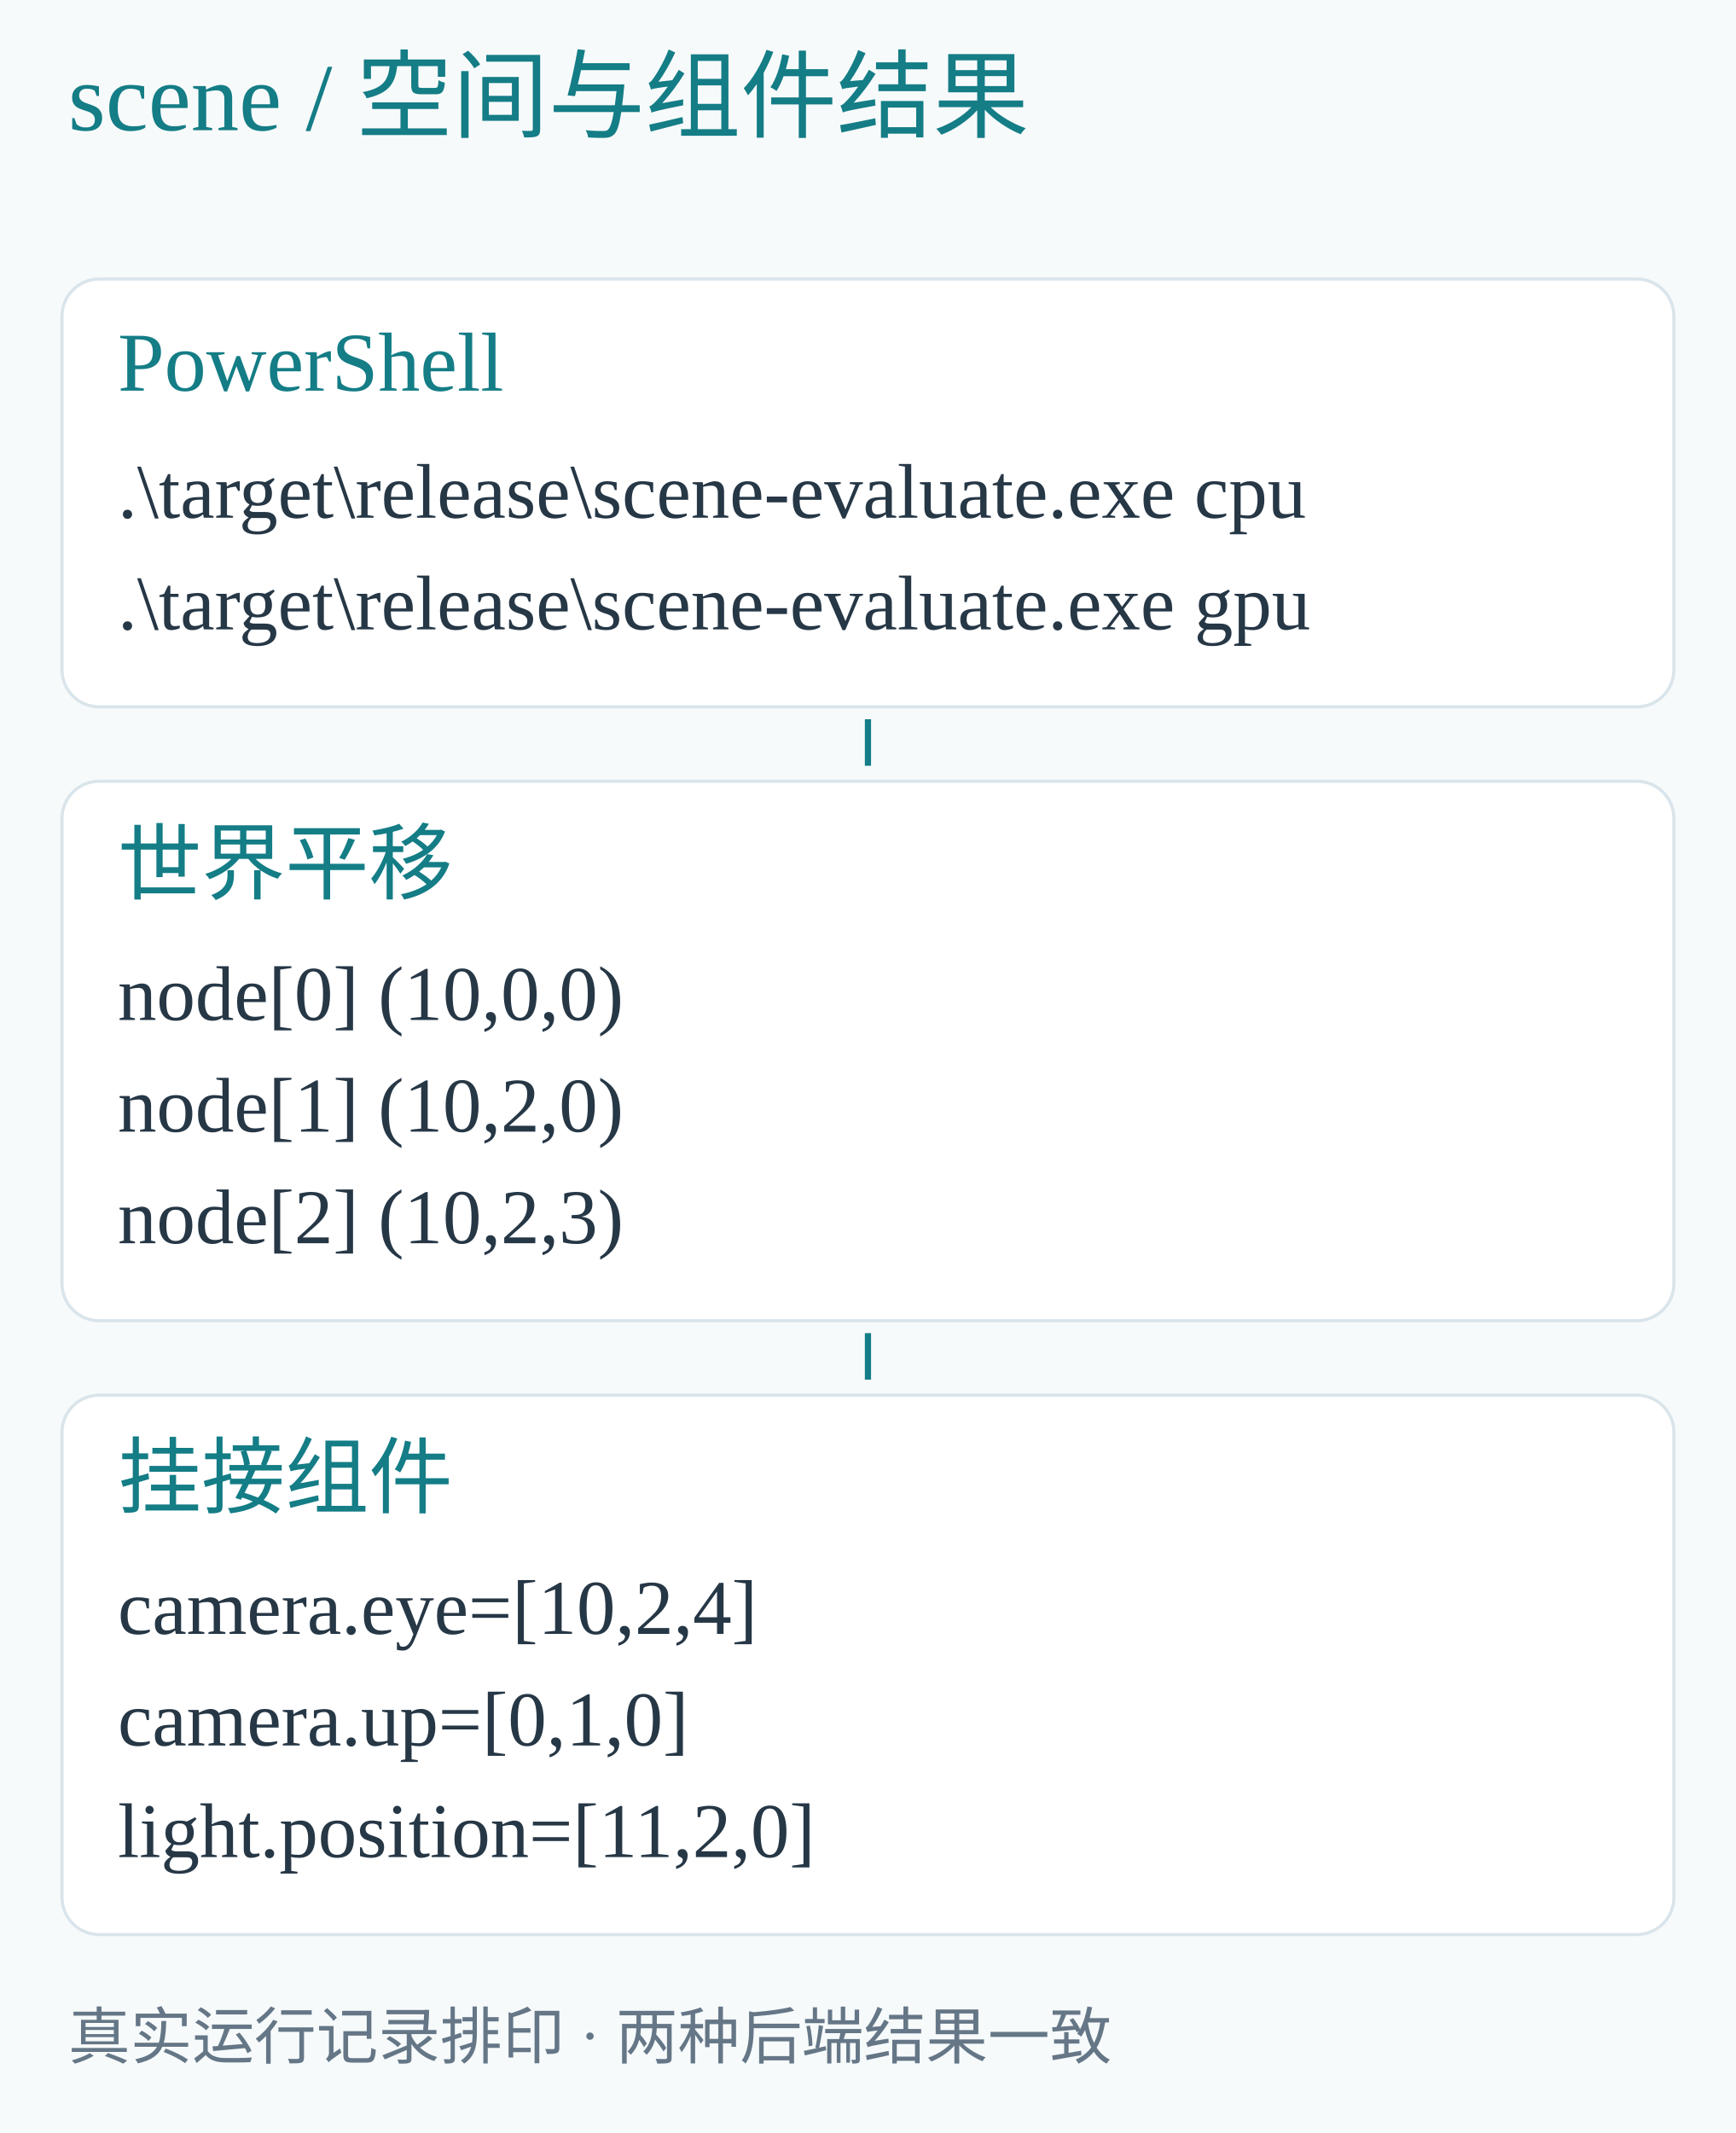
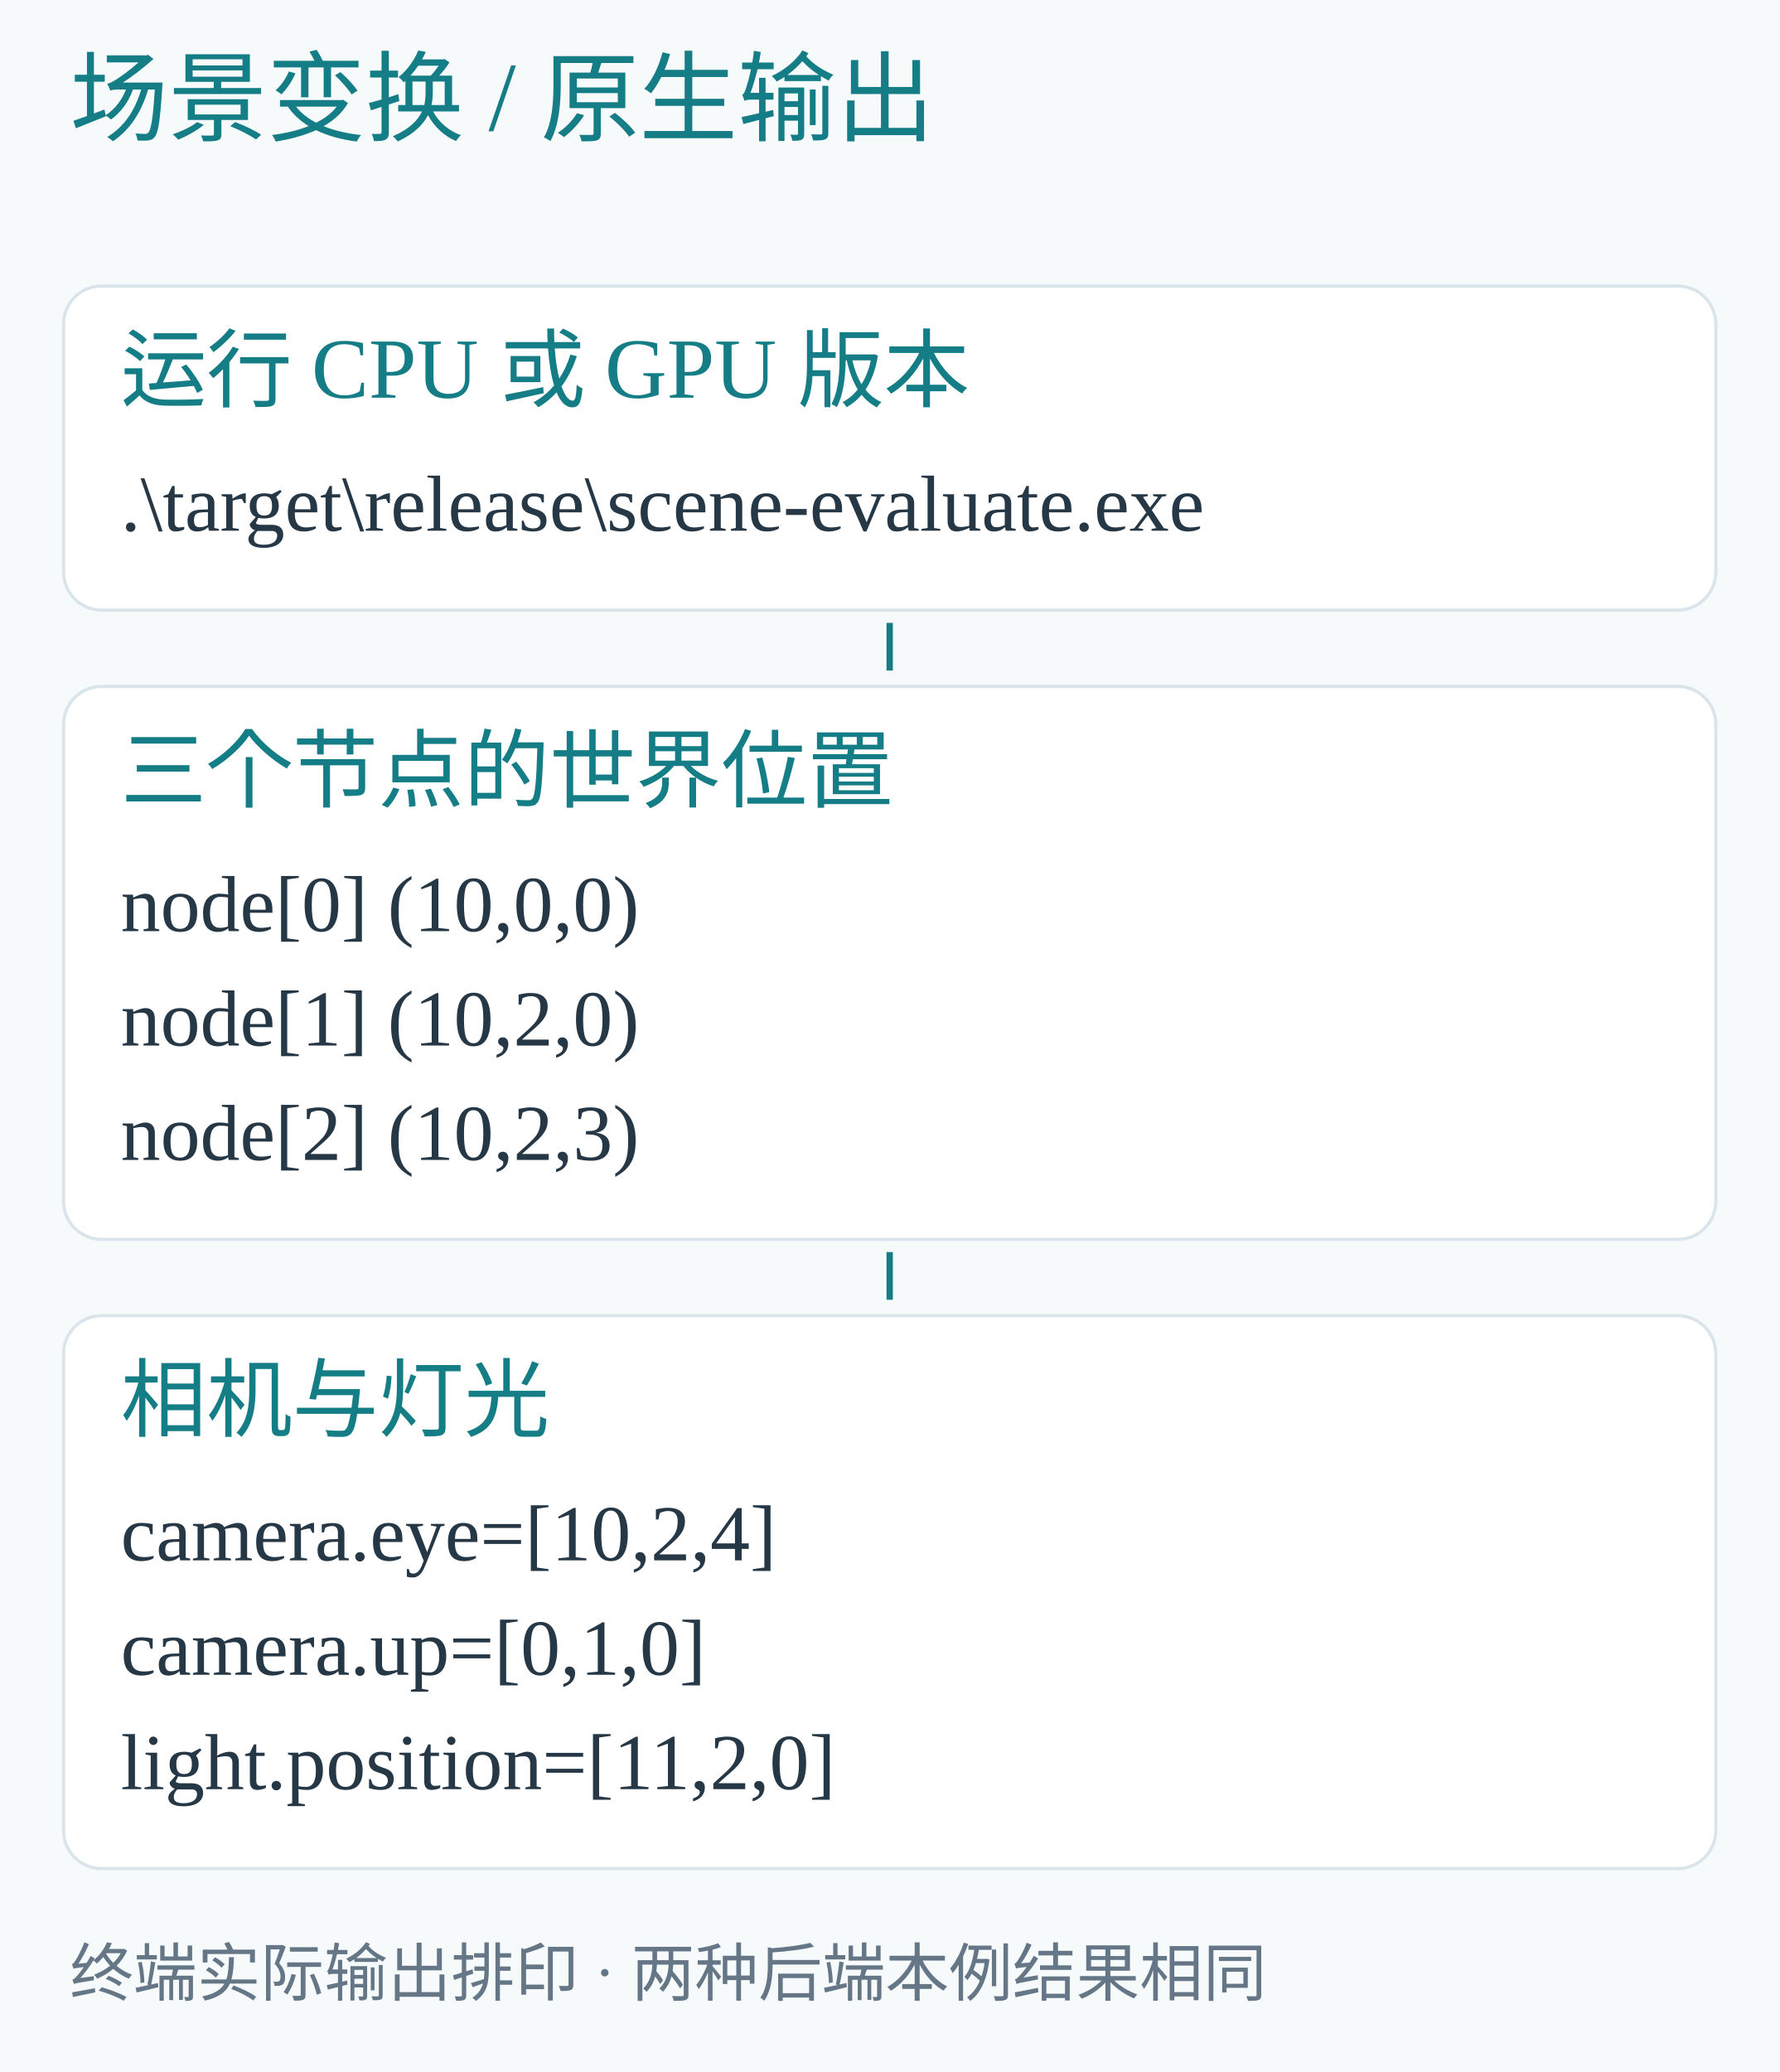
- <svg xmlns="http://www.w3.org/2000/svg" width="560" height="688" viewBox="0 0 560 688">
-   <rect x="0" y="0" width="560" height="688" rx="0" fill="#f7fafb" stroke="#f7fafb" />
-   <text x="22" y="42" fill="#147d86" font-size="31">scene / 空间与组件结果</text>
-   <rect x="20" y="90" width="520" height="138" rx="12" fill="#ffffff" stroke="#d9e4eb" />
-   <text x="38" y="126" fill="#147d86" font-size="27">PowerShell</text>
-   <text x="38" y="167" fill="#263746" font-size="25">.\target\release\scene-evaluate.exe cpu</text>
-   <text x="38" y="203" fill="#263746" font-size="25">.\target\release\scene-evaluate.exe gpu</text>
-   <line x1="280" y1="232" x2="280" y2="247" stroke="#147d86" stroke-width="2" />
-   <rect x="20" y="252" width="520" height="174" rx="12" fill="#ffffff" stroke="#d9e4eb" />
-   <text x="38" y="288" fill="#147d86" font-size="27">世界平移</text>
-   <text x="38" y="329" fill="#263746" font-size="25">node[0] (10,0,0)</text>
-   <text x="38" y="365" fill="#263746" font-size="25">node[1] (10,2,0)</text>
-   <text x="38" y="401" fill="#263746" font-size="25">node[2] (10,2,3)</text>
-   <line x1="280" y1="430" x2="280" y2="445" stroke="#147d86" stroke-width="2" />
-   <rect x="20" y="450" width="520" height="174" rx="12" fill="#ffffff" stroke="#d9e4eb" />
-   <text x="38" y="486" fill="#147d86" font-size="27">挂接组件</text>
-   <text x="38" y="527" fill="#263746" font-size="25">camera.eye=[10,2,4]</text>
-   <text x="38" y="563" fill="#263746" font-size="25">camera.up=[0,1,0]</text>
-   <text x="38" y="599" fill="#263746" font-size="25">light.position=[11,2,0]</text>
-   <text x="22" y="664" fill="#657787" font-size="20">真实运行记录排印 · 两种后端结果一致</text>
+ <svg xmlns="http://www.w3.org/2000/svg" width="560" height="652">
+   <rect x="0" y="0" width="560" height="652" rx="0" fill="#f7fafb" stroke="#f7fafb" />
+   <text x="22" y="42" fill="#147d86" font-size="31">场景变换 / 原生输出</text>
+   <rect x="20" y="90" width="520" height="102" rx="12" fill="#ffffff" stroke="#d9e4eb" />
+   <text x="38" y="126" fill="#147d86" font-size="27">运行 CPU 或 GPU 版本</text>
+   <text x="38" y="167" fill="#263746" font-size="25">.\target\release\scene-evaluate.exe</text>
+   <line x1="280" y1="196" x2="280" y2="211" stroke="#147d86" stroke-width="2" />
+   <rect x="20" y="216" width="520" height="174" rx="12" fill="#ffffff" stroke="#d9e4eb" />
+   <text x="38" y="252" fill="#147d86" font-size="27">三个节点的世界位置</text>
+   <text x="38" y="293" fill="#263746" font-size="25">node[0] (10,0,0)</text>
+   <text x="38" y="329" fill="#263746" font-size="25">node[1] (10,2,0)</text>
+   <text x="38" y="365" fill="#263746" font-size="25">node[2] (10,2,3)</text>
+   <line x1="280" y1="394" x2="280" y2="409" stroke="#147d86" stroke-width="2" />
+   <rect x="20" y="414" width="520" height="174" rx="12" fill="#ffffff" stroke="#d9e4eb" />
+   <text x="38" y="450" fill="#147d86" font-size="27">相机与灯光</text>
+   <text x="38" y="491" fill="#263746" font-size="25">camera.eye=[10,2,4]</text>
+   <text x="38" y="527" fill="#263746" font-size="25">camera.up=[0,1,0]</text>
+   <text x="38" y="563" fill="#263746" font-size="25">light.position=[11,2,0]</text>
+   <text x="22" y="628" fill="#657787" font-size="20">终端实际输出排印 · 两种后端本例结果相同</text>
</svg>
